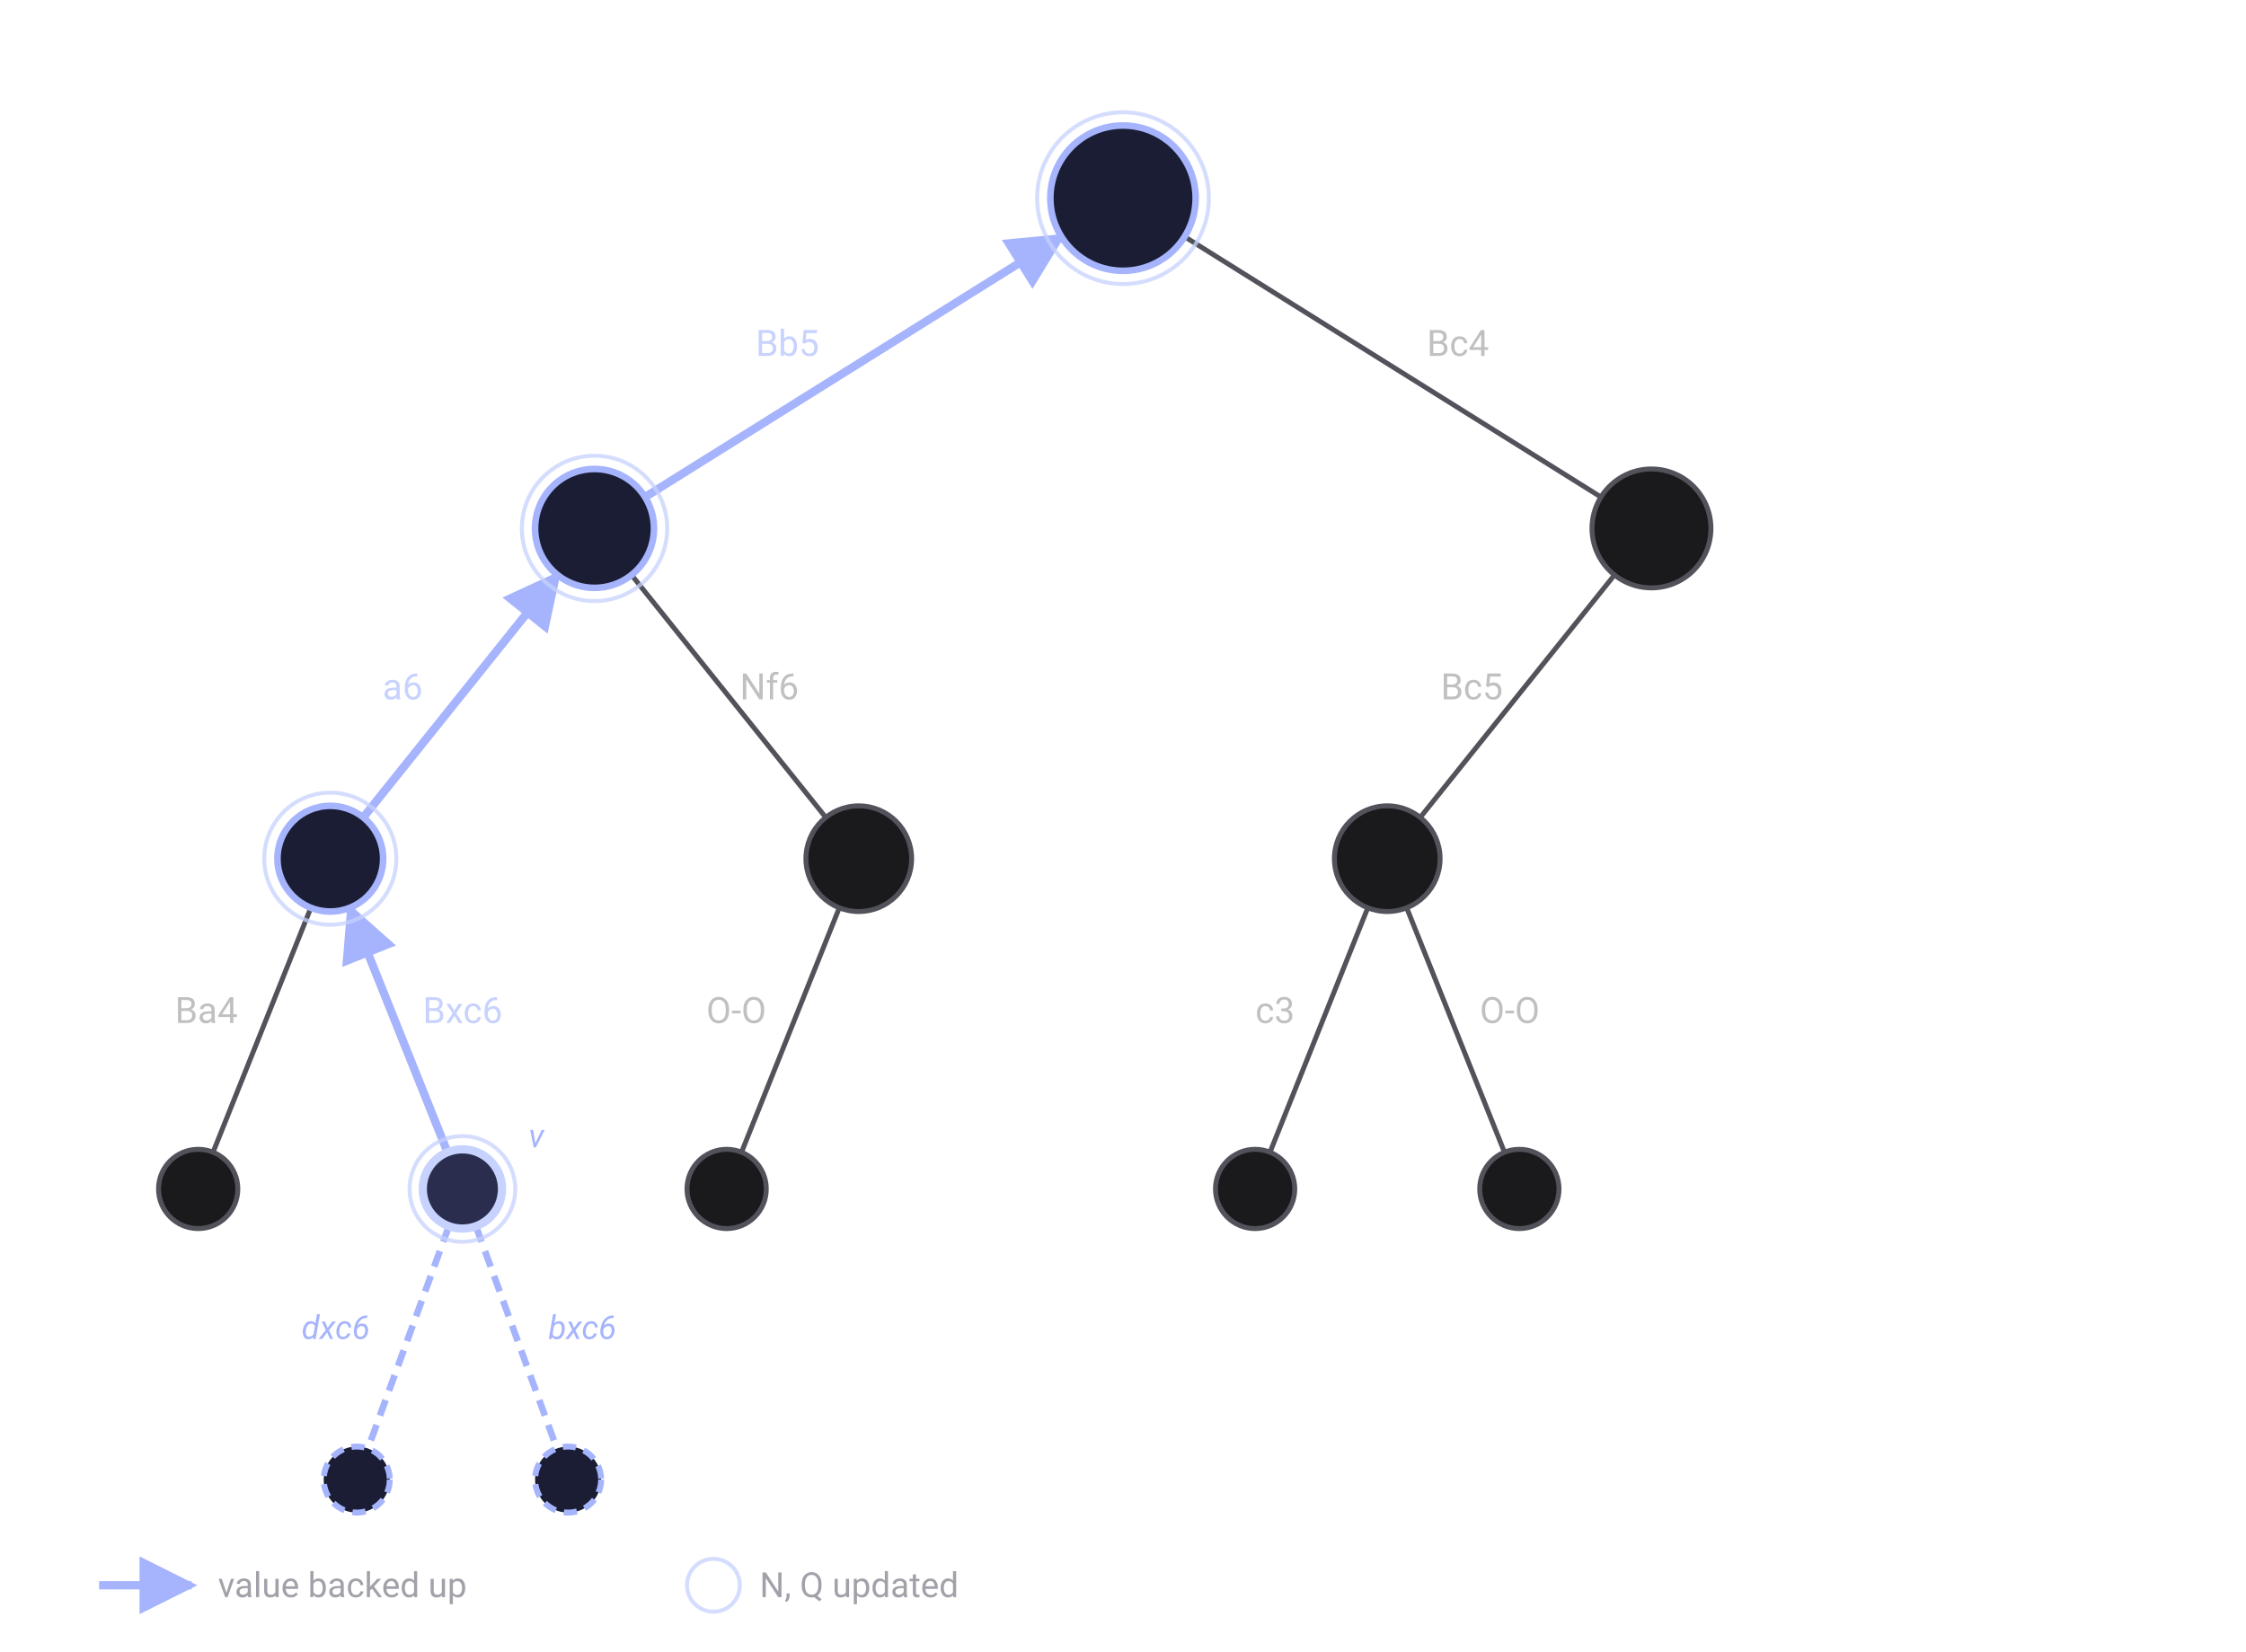
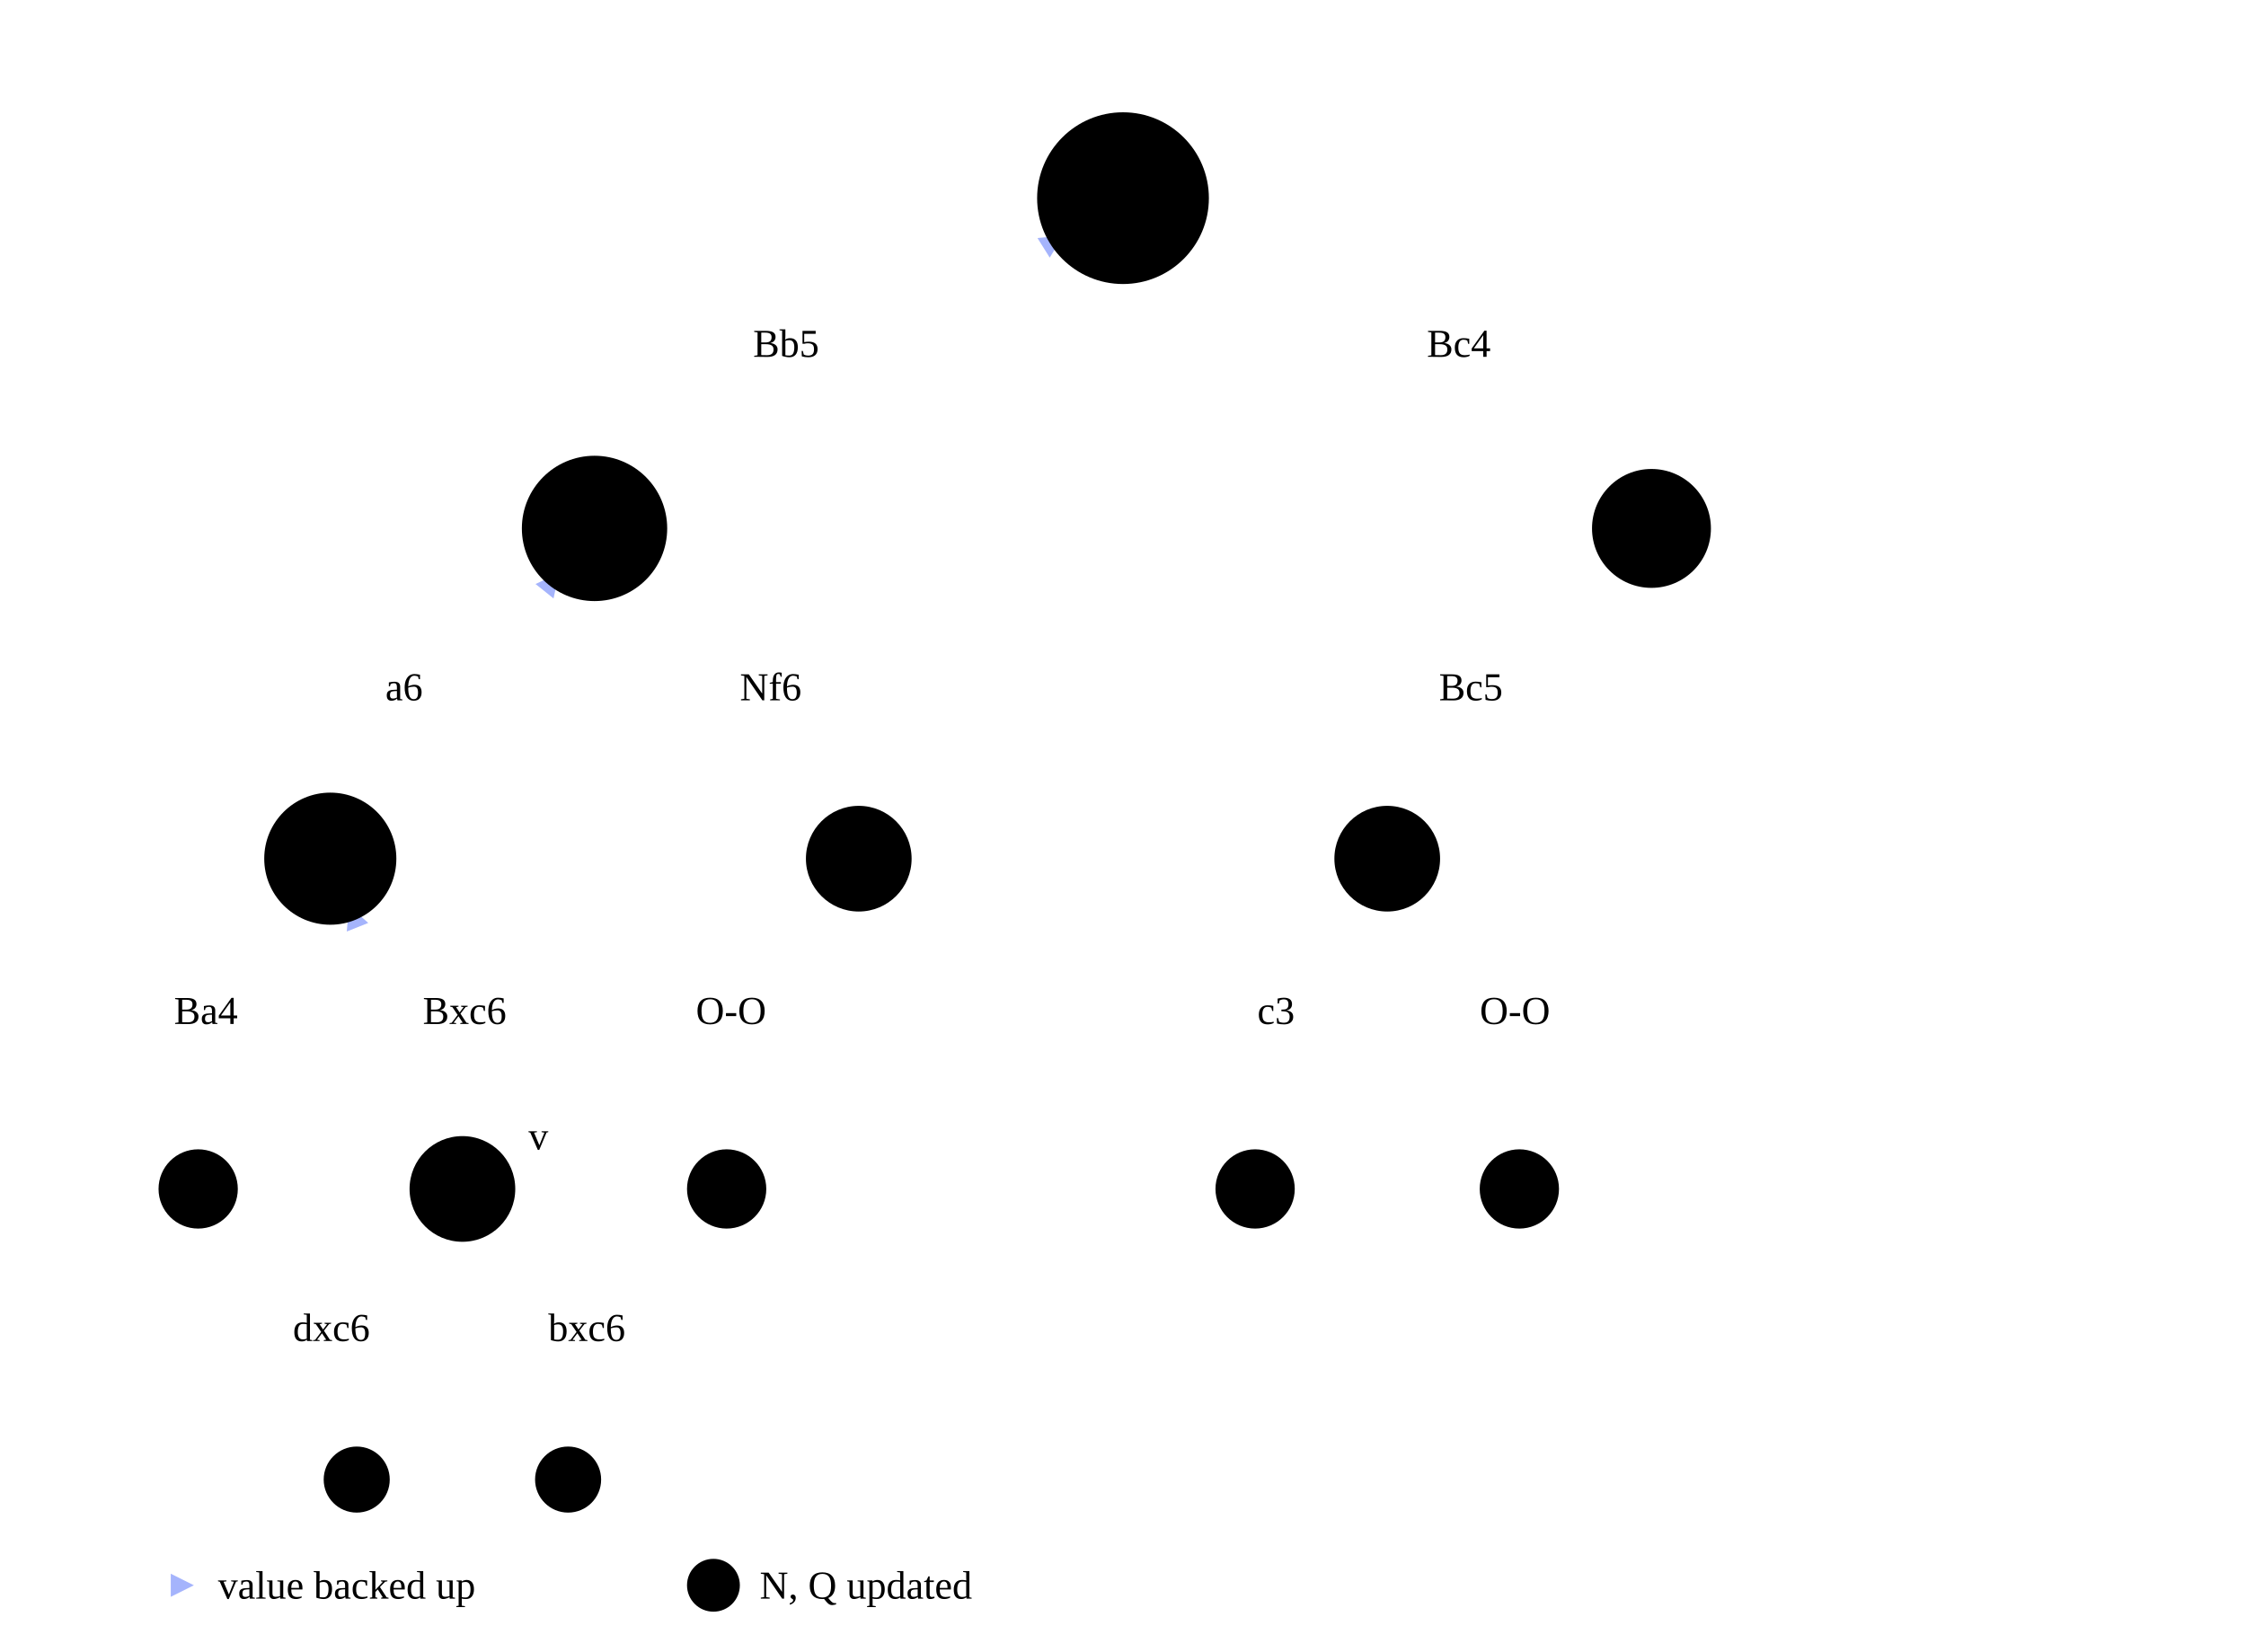
<svg xmlns="http://www.w3.org/2000/svg" width="680" height="500" viewBox="0 0 680 500" role="img" data-themed="true">
  <defs>
    <marker id="bak" viewBox="0 0 10 10" refX="9" refY="5" markerWidth="7" markerHeight="7" orient="auto">
      <path d="M0,0 L10,5 L0,10 z" fill="#a5b4fc" />
    </marker>
  </defs>
-   <style>
-     /* Dark-first palette; light-mode overrides live in style.css */
-     text { font-family:"Fira Sans",-apple-system,"Segoe UI",Roboto,Helvetica,Arial,sans-serif; font-size:11px; font-weight:400; }
-     .mv{ fill:#c0c0c0; } .mvp{ fill:#c7d2fe; } .tag{ fill:#a5b4fc; font-size:10px; font-style:italic; }
-     .edge{ stroke:#52525b; stroke-width:1.5; fill:none; }
-     .edgeback{ stroke:#a5b4fc; stroke-width:2.5; fill:none; }
-     .edgenew{ stroke:#a5b4fc; stroke-width:2; stroke-dasharray:5 3; fill:none; }
-     .node{ fill:#1a1a1d; stroke:#52525b; stroke-width:1.5; }
-     .nodep{ fill:#1a1d33; stroke:#a5b4fc; stroke-width:2; }
-     .nodenew{ fill:#1a1d33; stroke:#a5b4fc; stroke-width:1.8; stroke-dasharray:4 2.5; }
-     .leaf{ fill:#2a2d4d; stroke:#c7d2fe; stroke-width:2.5; }
-     .ring{ fill:none; stroke:#c7d2fe; stroke-width:1.2; opacity:0.75; }
-     .title{ fill:#e4e4e7; font-size:15px; font-weight:600; }
-     .cap{ fill:#a1a1aa; font-size:11.5px; } .lgd{ fill:#a1a1aa; font-size:10.5px; }
-   </style>
  <line class="edge" x1="358.7" y1="71.7" x2="484.7" y2="150.5" />
  <line class="edge" x1="191.2" y1="174.1" x2="250.0" y2="247.5" />
  <line class="edge" x1="488.8" y1="174.1" x2="430.0" y2="247.5" />
  <line class="edge" x1="94.1" y1="274.9" x2="64.5" y2="348.9" />
  <line class="edge" x1="254.1" y1="274.9" x2="224.5" y2="348.9" />
  <line class="edge" x1="414.1" y1="274.9" x2="384.5" y2="348.9" />
  <line class="edge" x1="425.9" y1="274.9" x2="455.5" y2="348.9" />
  <line class="edgenew" x1="135.9" y1="371.3" x2="111.4" y2="438.6" />
  <line class="edgenew" x1="144.1" y1="371.3" x2="168.6" y2="438.6" />
  <line class="edgeback" x1="135.5" y1="348.9" x2="105.9" y2="274.9" marker-end="url(#bak)" />
  <line class="edgeback" x1="110.0" y1="247.5" x2="168.8" y2="174.1" marker-end="url(#bak)" />
  <line class="edgeback" x1="195.3" y1="150.5" x2="321.3" y2="71.7" marker-end="url(#bak)" />
  <circle class="ring" cx="340" cy="60" r="26" />
  <circle class="ring" cx="180" cy="160" r="22" />
  <circle class="ring" cx="100" cy="260" r="20" />
  <circle class="ring" cx="140" cy="360" r="16" />
  <circle class="nodep" cx="340" cy="60" r="22" />
  <circle class="nodep" cx="180" cy="160" r="18" />
  <circle class="node" cx="500" cy="160" r="18" />
  <circle class="nodep" cx="100" cy="260" r="16" />
  <circle class="node" cx="260" cy="260" r="16" />
  <circle class="node" cx="420" cy="260" r="16" />
  <circle class="node" cx="60" cy="360" r="12" />
  <circle class="leaf" cx="140" cy="360" r="12" />
  <circle class="node" cx="220" cy="360" r="12" />
  <circle class="node" cx="380" cy="360" r="12" />
  <circle class="node" cx="460" cy="360" r="12" />
  <circle class="nodenew" cx="108" cy="448" r="10" />
  <circle class="nodenew" cx="172" cy="448" r="10" />
  <text class="mvp" x="248" y="104" text-anchor="end" dominant-baseline="central">Bb5</text>
  <text class="mv" x="432" y="104" text-anchor="start" dominant-baseline="central">Bc4</text>
  <text class="mvp" x="128" y="208" text-anchor="end" dominant-baseline="central">a6</text>
  <text class="mv" x="224" y="208" text-anchor="start" dominant-baseline="central">Nf6</text>
  <text class="mv" x="455" y="208" text-anchor="end" dominant-baseline="central">Bc5</text>
  <text class="mv" x="72" y="306" text-anchor="end" dominant-baseline="central">Ba4</text>
  <text class="mvp" x="128" y="306" text-anchor="start" dominant-baseline="central">Bxc6</text>
  <text class="mv" x="232" y="306" text-anchor="end" dominant-baseline="central">O-O</text>
  <text class="mv" x="392" y="306" text-anchor="end" dominant-baseline="central">c3</text>
  <text class="mv" x="448" y="306" text-anchor="start" dominant-baseline="central">O-O</text>
  <text class="tag" x="112" y="402" text-anchor="end" dominant-baseline="central">dxc6</text>
  <text class="tag" x="166" y="402" text-anchor="start" dominant-baseline="central">bxc6</text>
  <text class="tag" x="160" y="344" text-anchor="start" dominant-baseline="central">v</text>
  <line class="edgeback" x1="30" y1="480" x2="58" y2="480" marker-end="url(#bak)" />
  <text class="lgd" x="66" y="480" dominant-baseline="central">value backed up</text>
  <circle class="ring" cx="216" cy="480" r="8" />
  <text class="lgd" x="230" y="480" dominant-baseline="central">N, Q updated</text>
</svg>
